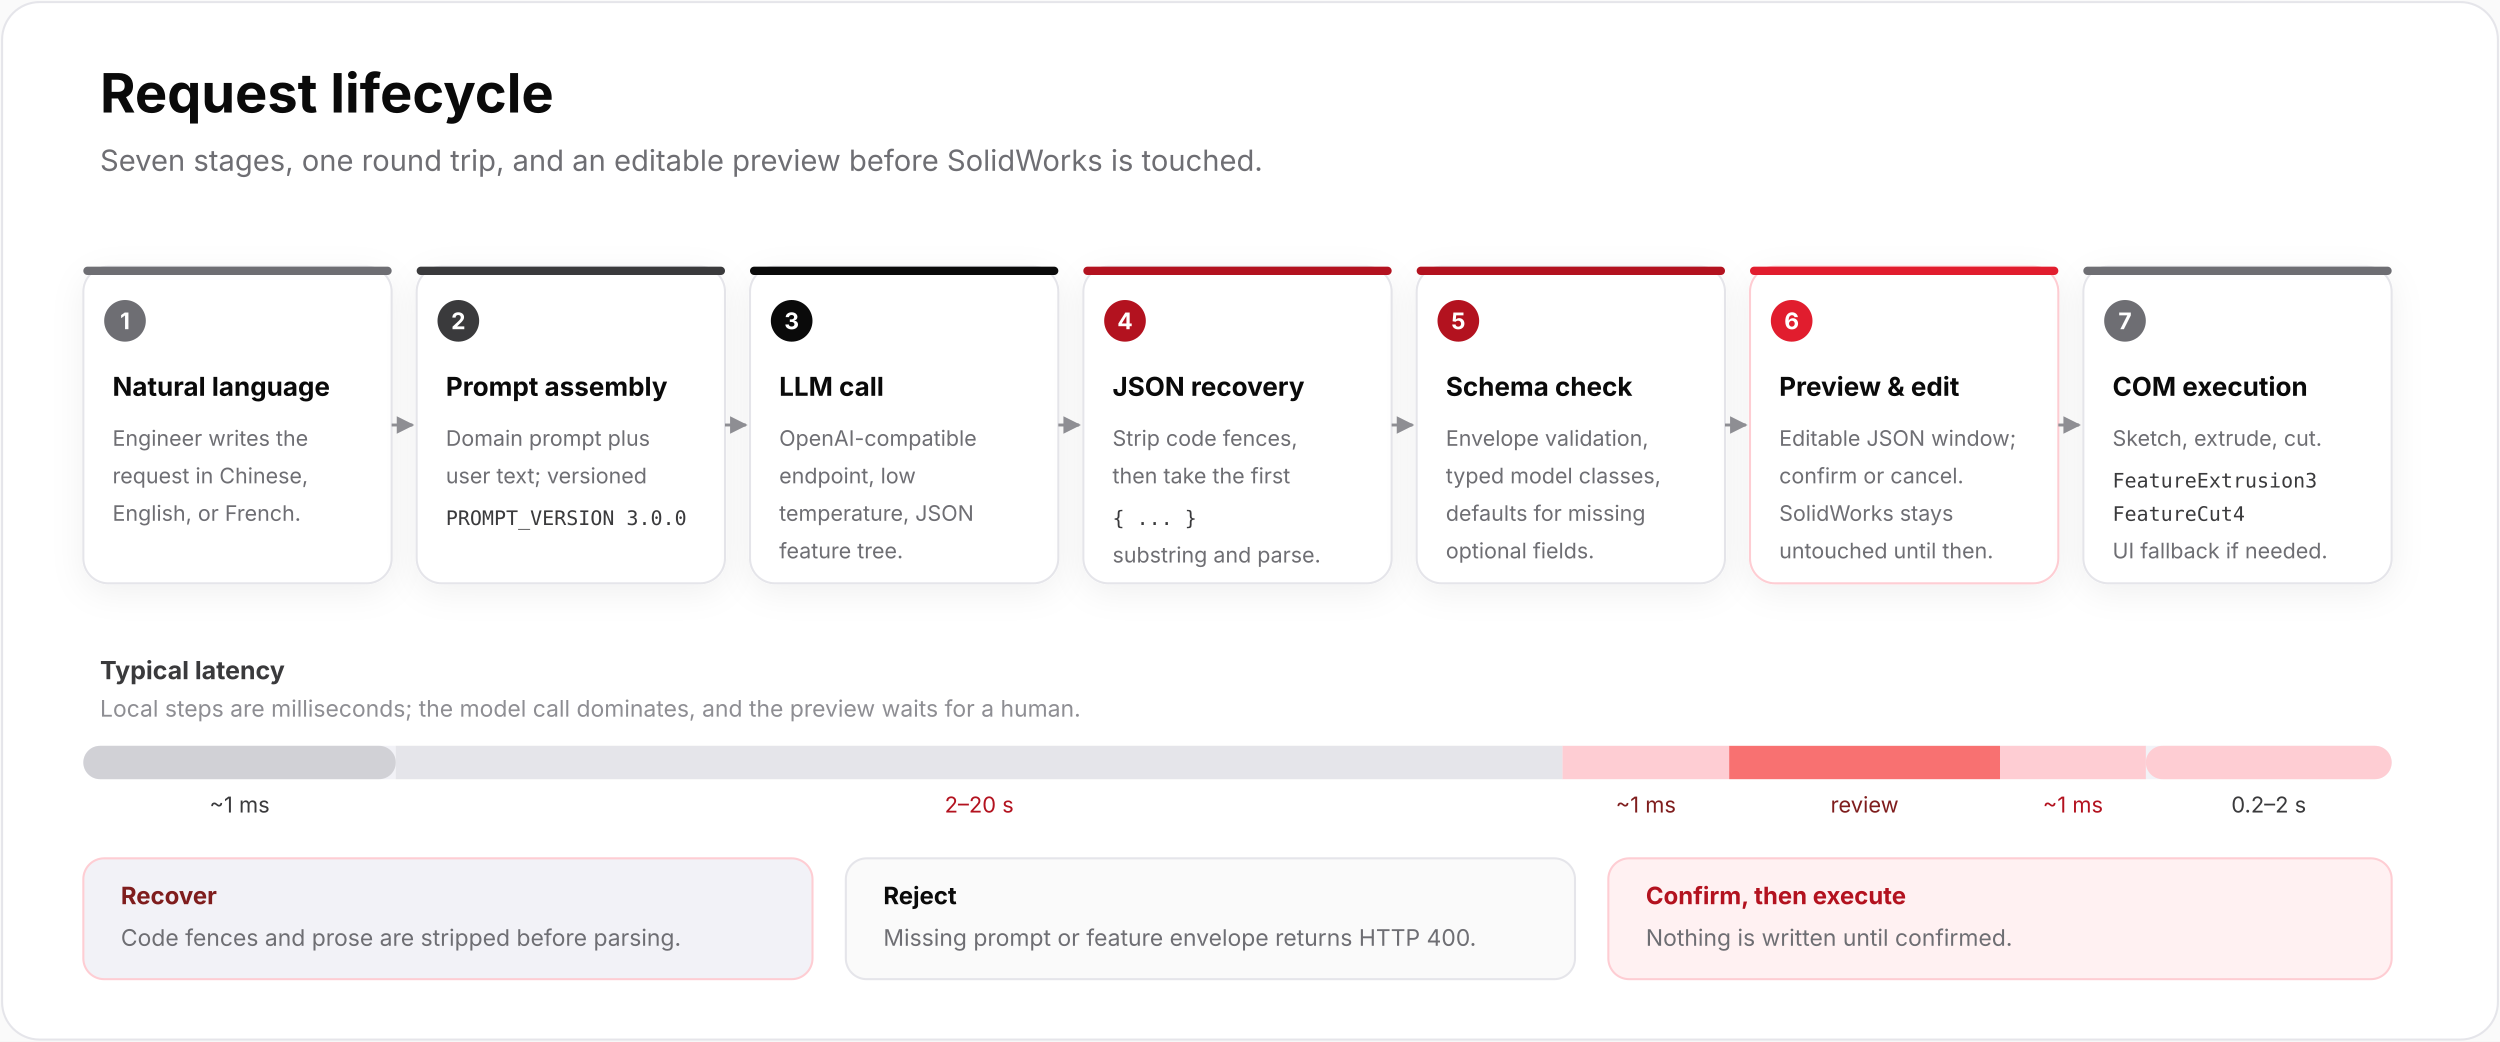
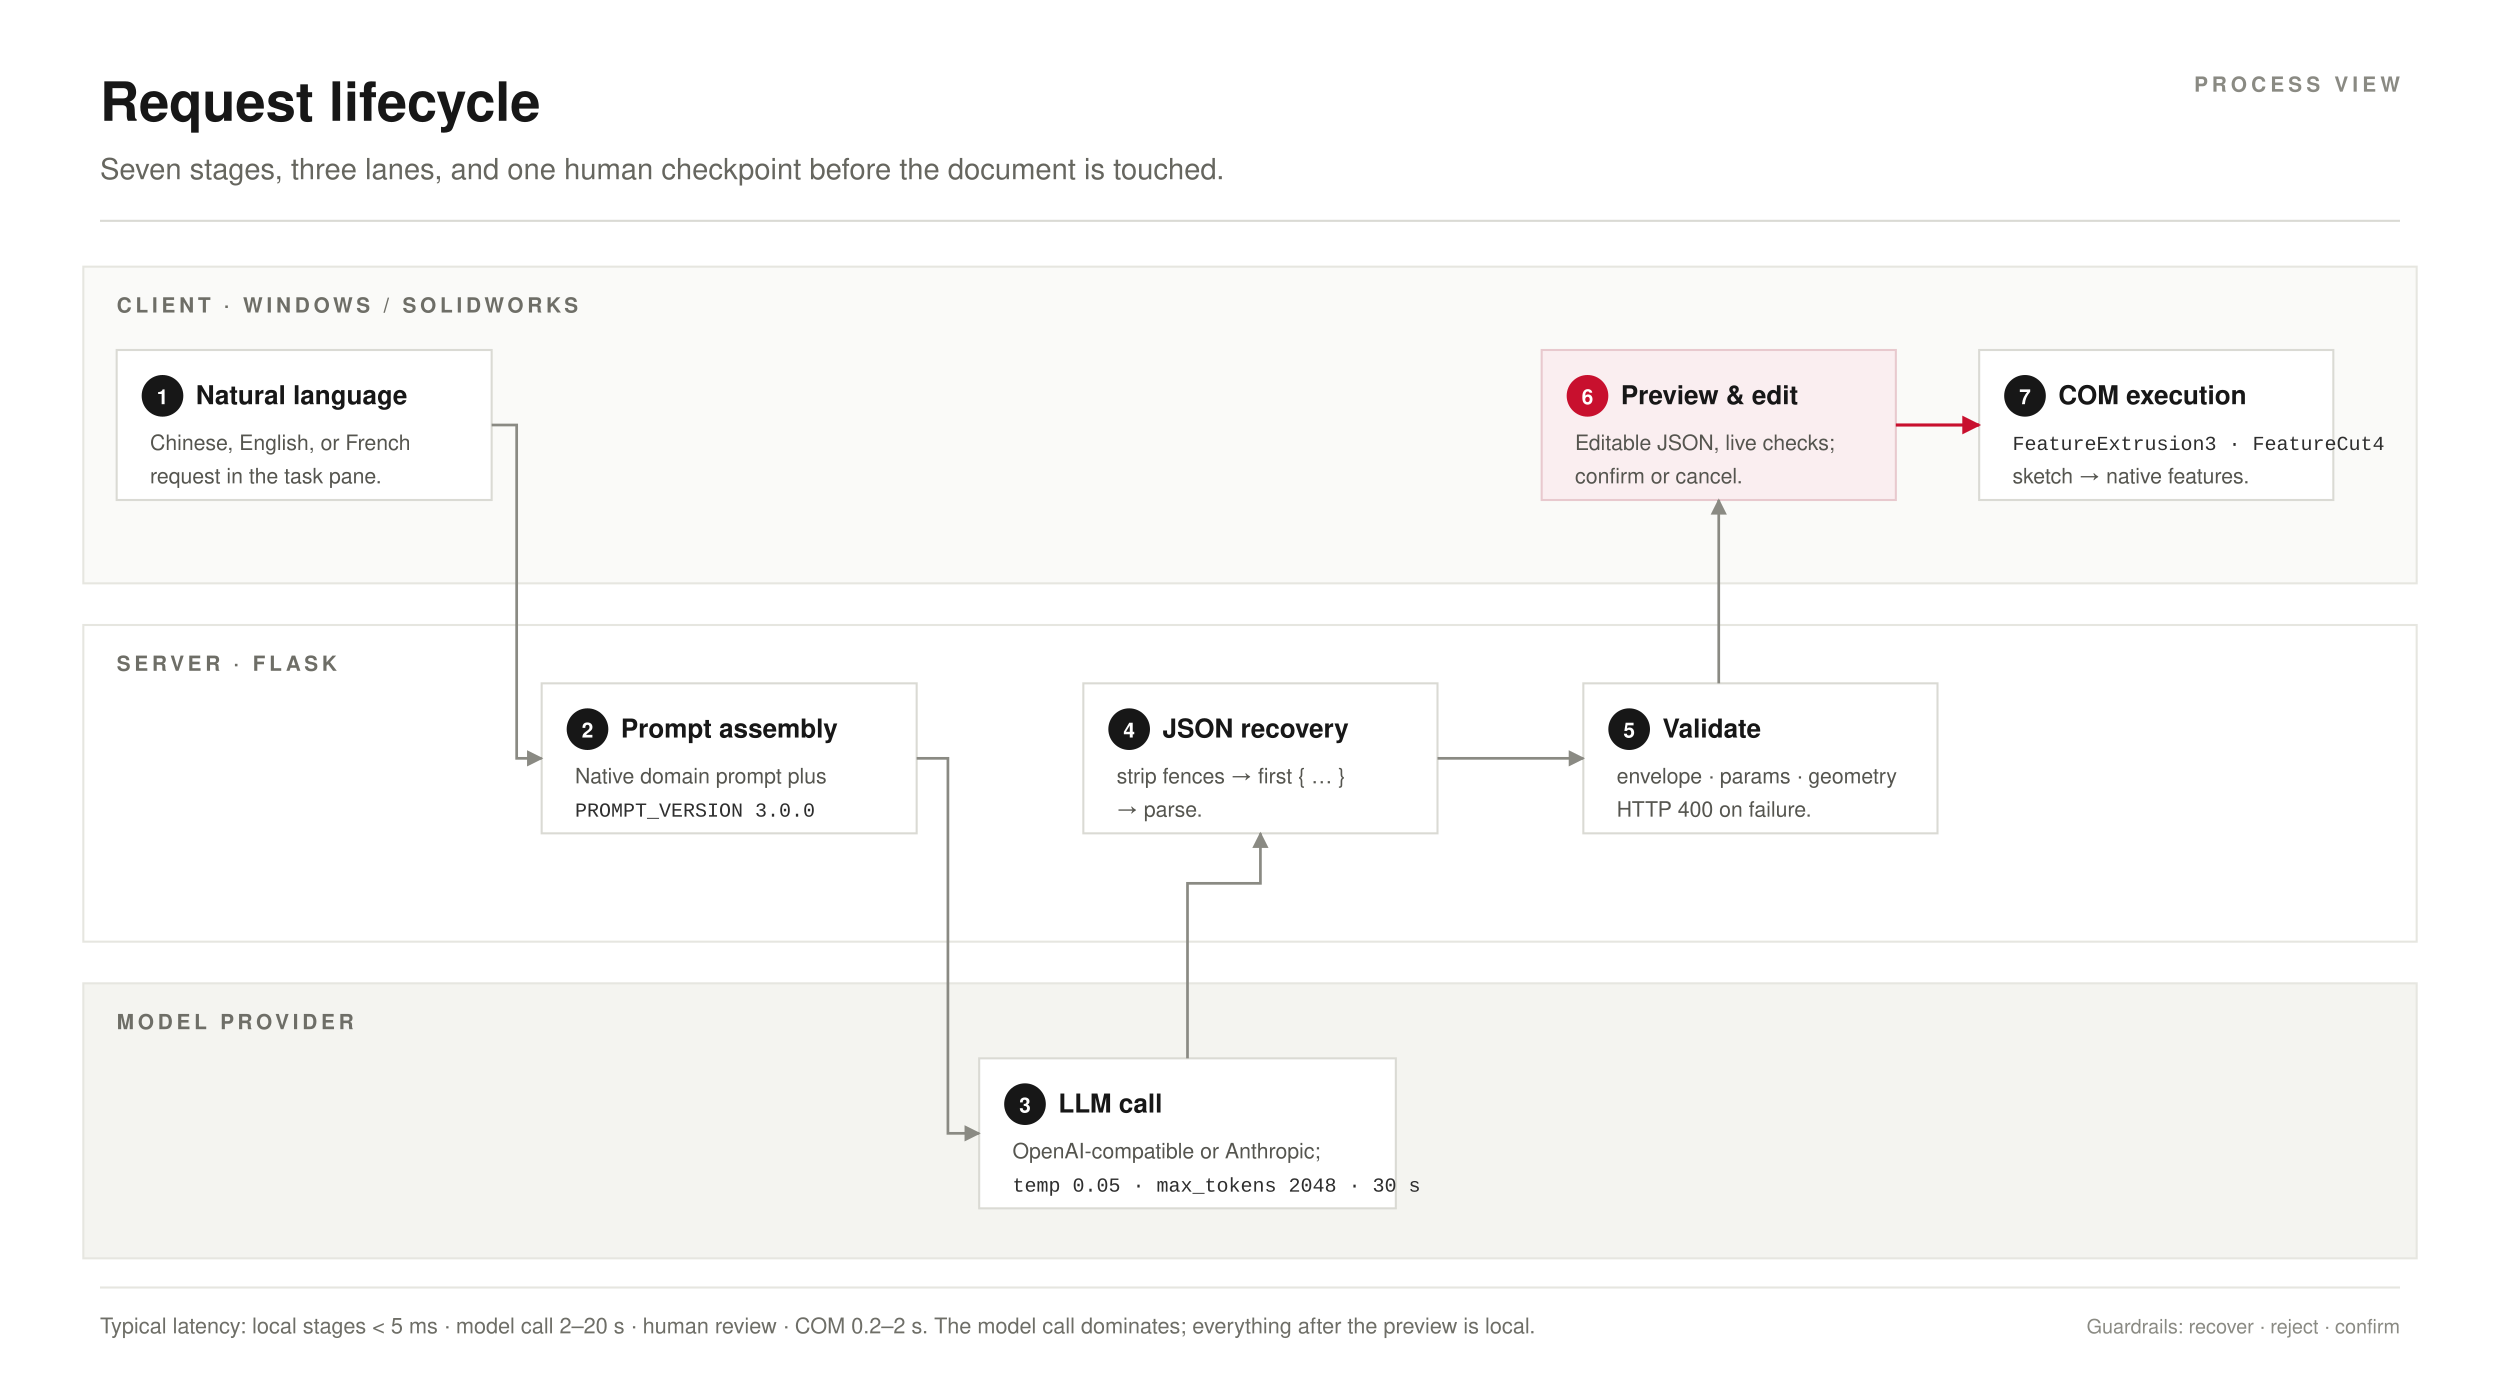
- <svg xmlns="http://www.w3.org/2000/svg" width="1200" height="500" viewBox="0 0 1200 500" role="img" aria-labelledby="pipe-title pipe-desc">
+ <svg xmlns="http://www.w3.org/2000/svg" width="1200" height="660" viewBox="0 0 1200 660" role="img" aria-labelledby="pipe-title pipe-desc">
  <defs>
-     <marker id="pa" viewBox="0 0 10 10" refX="9" refY="5" markerWidth="6" markerHeight="6" orient="auto">
-       <path d="M0 0L10 5L0 10z" fill="#8E8E93" />
+     <marker id="pp" viewBox="0 0 10 10" refX="9" refY="5" markerWidth="6" markerHeight="6" orient="auto">
+       <path d="M0 0L10 5L0 10z" fill="#8A8A83" />
    </marker>
-     <filter id="ps" x="-20%" y="-20%" width="140%" height="150%">
-       <feDropShadow dx="0" dy="4" stdDeviation="8" flood-color="#0A0A0A" flood-opacity="0.06" />
-     </filter>
+     <marker id="pr" viewBox="0 0 10 10" refX="9" refY="5" markerWidth="6" markerHeight="6" orient="auto">
+       <path d="M0 0L10 5L0 10z" fill="#C8102E" />
+     </marker>
    <style>
-       .ui { font-family: Inter, -apple-system, BlinkMacSystemFont, "Segoe UI", Roboto, Helvetica, Arial, "PingFang SC", "Microsoft YaHei", "Noto Sans CJK SC", sans-serif; }
-       .mono { font-family: ui-monospace, SFMono-Regular, Menlo, Consolas, monospace; }
-       .t { font-size: 12.5px; font-weight: 700; fill: #0A0A0A; }
-       .d { font-size: 10.3px; fill: #6E6E73; }
-       .m { font-family: ui-monospace, SFMono-Regular, Menlo, Consolas, monospace; font-size: 9.6px; fill: #3A3A3C; }
-       .n { font-size: 11px; font-weight: 700; fill: #FFFFFF; }
+       .ui { font-family: "Helvetica Neue", Helvetica, Arial, "PingFang SC", "Noto Sans CJK SC", "Microsoft YaHei", sans-serif; }
+       .mono { font-family: "SFMono-Regular", Menlo, Consolas, "Liberation Mono", monospace; }
+       .lane { font-size: 10px; font-weight: 700; letter-spacing: 1.8px; fill: #6E6E67; }
+       .n { font-size: 10px; font-weight: 700; fill: #FFFFFF; }
+       .t { font-size: 12.5px; font-weight: 700; fill: #171717; }
+       .d { font-size: 10.2px; fill: #55554F; }
+       .m { font-family: "SFMono-Regular", Menlo, Consolas, "Liberation Mono", monospace; font-size: 9.6px; fill: #2E2E2E; }
+       .note { font-size: 10.4px; fill: #6E6E67; }
    </style>
  </defs>
-   <rect width="1200" height="500" fill="#FAFAFA" />
-   <rect x="1" y="1" width="1198" height="498" rx="18" fill="#FFFFFF" stroke="#E5E5EA" />
-   <text class="ui" x="48" y="54" font-size="26" font-weight="700" fill="#0A0A0A">Request lifecycle</text>
-   <text class="ui" x="48" y="82" font-size="14" fill="#6E6E73">Seven stages, one round trip, and an editable preview before SolidWorks is touched.</text>
-   <g>
-     <rect x="40" y="128" width="148" height="152" rx="12" fill="#FFFFFF" stroke="#E5E5EA" filter="url(#ps)" />
-     <rect x="40" y="128" width="148" height="4" rx="2" fill="#6E6E73" />
-     <circle cx="60" cy="154" r="10" fill="#6E6E73" />
-     <text class="ui n" x="60" y="158" text-anchor="middle">1</text>
-     <text class="ui t" x="54" y="190">Natural language</text>
-     <text class="ui d" x="54" y="214">Engineer writes the</text>
-     <text class="ui d" x="54" y="232">request in Chinese,</text>
-     <text class="ui d" x="54" y="250">English, or French.</text>
-   </g>
-   <g>
-     <rect x="200" y="128" width="148" height="152" rx="12" fill="#FFFFFF" stroke="#E5E5EA" filter="url(#ps)" />
-     <rect x="200" y="128" width="148" height="4" rx="2" fill="#3A3A3C" />
-     <circle cx="220" cy="154" r="10" fill="#3A3A3C" />
-     <text class="ui n" x="220" y="158" text-anchor="middle">2</text>
-     <text class="ui t" x="214" y="190">Prompt assembly</text>
-     <text class="ui d" x="214" y="214">Domain prompt plus</text>
-     <text class="ui d" x="214" y="232">user text; versioned</text>
-     <text class="ui m" x="214" y="252">PROMPT_VERSION 3.0.0</text>
-   </g>
-   <g>
-     <rect x="360" y="128" width="148" height="152" rx="12" fill="#FFFFFF" stroke="#E5E5EA" filter="url(#ps)" />
-     <rect x="360" y="128" width="148" height="4" rx="2" fill="#0A0A0A" />
-     <circle cx="380" cy="154" r="10" fill="#0A0A0A" />
-     <text class="ui n" x="380" y="158" text-anchor="middle">3</text>
-     <text class="ui t" x="374" y="190">LLM call</text>
-     <text class="ui d" x="374" y="214">OpenAI-compatible</text>
-     <text class="ui d" x="374" y="232">endpoint, low</text>
-     <text class="ui d" x="374" y="250">temperature, JSON</text>
-     <text class="ui d" x="374" y="268">feature tree.</text>
-   </g>
-   <g>
-     <rect x="520" y="128" width="148" height="152" rx="12" fill="#FFFFFF" stroke="#E5E5EA" filter="url(#ps)" />
-     <rect x="520" y="128" width="148" height="4" rx="2" fill="#B3121F" />
-     <circle cx="540" cy="154" r="10" fill="#B3121F" />
-     <text class="ui n" x="540" y="158" text-anchor="middle">4</text>
-     <text class="ui t" x="534" y="190">JSON recovery</text>
-     <text class="ui d" x="534" y="214">Strip code fences,</text>
-     <text class="ui d" x="534" y="232">then take the first</text>
-     <text class="ui m" x="534" y="252">{ ... }</text>
-     <text class="ui d" x="534" y="270">substring and parse.</text>
-   </g>
-   <g>
-     <rect x="680" y="128" width="148" height="152" rx="12" fill="#FFFFFF" stroke="#E5E5EA" filter="url(#ps)" />
-     <rect x="680" y="128" width="148" height="4" rx="2" fill="#B3121F" />
-     <circle cx="700" cy="154" r="10" fill="#B3121F" />
-     <text class="ui n" x="700" y="158" text-anchor="middle">5</text>
-     <text class="ui t" x="694" y="190">Schema check</text>
-     <text class="ui d" x="694" y="214">Envelope validation,</text>
-     <text class="ui d" x="694" y="232">typed model classes,</text>
-     <text class="ui d" x="694" y="250">defaults for missing</text>
-     <text class="ui d" x="694" y="268">optional fields.</text>
-   </g>
-   <g>
-     <rect x="840" y="128" width="148" height="152" rx="12" fill="#FFFFFF" stroke="#FECDD3" filter="url(#ps)" />
-     <rect x="840" y="128" width="148" height="4" rx="2" fill="#E11D2E" />
-     <circle cx="860" cy="154" r="10" fill="#E11D2E" />
-     <text class="ui n" x="860" y="158" text-anchor="middle">6</text>
-     <text class="ui t" x="854" y="190">Preview &amp; edit</text>
-     <text class="ui d" x="854" y="214">Editable JSON window;</text>
-     <text class="ui d" x="854" y="232">confirm or cancel.</text>
-     <text class="ui d" x="854" y="250">SolidWorks stays</text>
-     <text class="ui d" x="854" y="268">untouched until then.</text>
-   </g>
-   <g>
-     <rect x="1000" y="128" width="148" height="152" rx="12" fill="#FFFFFF" stroke="#E5E5EA" filter="url(#ps)" />
-     <rect x="1000" y="128" width="148" height="4" rx="2" fill="#6E6E73" />
-     <circle cx="1020" cy="154" r="10" fill="#6E6E73" />
-     <text class="ui n" x="1020" y="158" text-anchor="middle">7</text>
-     <text class="ui t" x="1014" y="190">COM execution</text>
-     <text class="ui d" x="1014" y="214">Sketch, extrude, cut.</text>
-     <text class="ui m" x="1014" y="234">FeatureExtrusion3</text>
-     <text class="ui m" x="1014" y="250">FeatureCut4</text>
-     <text class="ui d" x="1014" y="268">UI fallback if needed.</text>
-   </g>
-   <g stroke="#8E8E93" stroke-width="1.4">
-     <line x1="188" y1="204" x2="198" y2="204" marker-end="url(#pa)" />
-     <line x1="348" y1="204" x2="358" y2="204" marker-end="url(#pa)" />
-     <line x1="508" y1="204" x2="518" y2="204" marker-end="url(#pa)" />
-     <line x1="668" y1="204" x2="678" y2="204" marker-end="url(#pa)" />
-     <line x1="828" y1="204" x2="838" y2="204" marker-end="url(#pa)" />
-     <line x1="988" y1="204" x2="998" y2="204" marker-end="url(#pa)" />
-   </g>
-   <text class="ui" x="48" y="326" font-size="12" font-weight="700" fill="#3A3A3C">Typical latency</text>
-   <text class="ui" x="48" y="344" font-size="11" fill="#8E8E93">Local steps are milliseconds; the model call dominates, and the preview waits for a human.</text>
-   <rect x="40" y="358" width="1108" height="16" rx="8" fill="#F2F2F7" />
-   <rect x="40" y="358" width="150" height="16" rx="8" fill="#D1D1D6" />
-   <rect x="190" y="358" width="560" height="16" fill="#E5E5EA" />
-   <rect x="750" y="358" width="80" height="16" fill="#FECDD3" />
-   <rect x="830" y="358" width="130" height="16" fill="#F87171" />
-   <rect x="960" y="358" width="70" height="16" fill="#FECDD3" />
-   <rect x="1030" y="358" width="118" height="16" rx="8" fill="#FECDD3" />
-   <text class="ui" x="115" y="390" text-anchor="middle" font-size="10.5" fill="#3A3A3C">~1 ms</text>
-   <text class="ui" x="470" y="390" text-anchor="middle" font-size="10.5" fill="#B3121F">2–20 s</text>
-   <text class="ui" x="790" y="390" text-anchor="middle" font-size="10.5" fill="#7F1D1D">~1 ms</text>
-   <text class="ui" x="895" y="390" text-anchor="middle" font-size="10.5" fill="#7F1D1D">review</text>
-   <text class="ui" x="995" y="390" text-anchor="middle" font-size="10.5" fill="#B3121F">~1 ms</text>
-   <text class="ui" x="1089" y="390" text-anchor="middle" font-size="10.5" fill="#3A3A3C">0.2–2 s</text>
-   <rect x="40" y="412" width="350" height="58" rx="10" fill="#F2F2F7" stroke="#FECDD3" />
-   <text class="ui" x="58" y="434" font-size="11.5" font-weight="700" fill="#7F1D1D">Recover</text>
-   <text class="ui" x="58" y="454" font-size="11" fill="#6E6E73">Code fences and prose are stripped before parsing.</text>
-   <rect x="406" y="412" width="350" height="58" rx="10" fill="#FAFAFA" stroke="#E5E5EA" />
-   <text class="ui" x="424" y="434" font-size="11.5" font-weight="700" fill="#0A0A0A">Reject</text>
-   <text class="ui" x="424" y="454" font-size="11" fill="#6E6E73">Missing prompt or feature envelope returns HTTP 400.</text>
-   <rect x="772" y="412" width="376" height="58" rx="10" fill="#FFF1F2" stroke="#FECDD3" />
-   <text class="ui" x="790" y="434" font-size="11.5" font-weight="700" fill="#B3121F">Confirm, then execute</text>
-   <text class="ui" x="790" y="454" font-size="11" fill="#6E6E73">Nothing is written until confirmed.</text>
+   <rect width="1200" height="660" fill="#FFFFFF" />
+   <text class="ui" x="1152" y="44" text-anchor="end" font-size="10" font-weight="700" letter-spacing="2" fill="#8A8A83">PROCESS VIEW</text>
+   <text class="ui" x="48" y="58" font-size="26" font-weight="700" fill="#171717">Request lifecycle</text>
+   <text class="ui" x="48" y="86" font-size="14" fill="#66665F">Seven stages, three lanes, and one human checkpoint before the document is touched.</text>
+   <line x1="48" y1="106" x2="1152" y2="106" stroke="#DADAD4" />
+   <rect x="40" y="128" width="1120" height="152" fill="#FAFAF8" stroke="#E6E6E0" />
+   <rect x="40" y="300" width="1120" height="152" fill="#FFFFFF" stroke="#E6E6E0" />
+   <rect x="40" y="472" width="1120" height="132" fill="#F4F4F0" stroke="#E6E6E0" />
+   <text class="ui lane" x="56" y="150">CLIENT · WINDOWS / SOLIDWORKS</text>
+   <text class="ui lane" x="56" y="322">SERVER · FLASK</text>
+   <text class="ui lane" x="56" y="494">MODEL PROVIDER</text>
+   <rect x="56" y="168" width="180" height="72" fill="#FFFFFF" stroke="#DADAD4" />
+   <circle cx="78" cy="190" r="10" fill="#171717" />
+   <text class="ui n" x="78" y="194" text-anchor="middle">1</text>
+   <text class="ui t" x="94" y="194">Natural language</text>
+   <text class="ui d" x="72" y="216">Chinese, English, or French</text>
+   <text class="ui d" x="72" y="232">request in the task pane.</text>
+   <rect x="260" y="328" width="180" height="72" fill="#FFFFFF" stroke="#DADAD4" />
+   <circle cx="282" cy="350" r="10" fill="#171717" />
+   <text class="ui n" x="282" y="354" text-anchor="middle">2</text>
+   <text class="ui t" x="298" y="354">Prompt assembly</text>
+   <text class="ui d" x="276" y="376">Native domain prompt plus</text>
+   <text class="ui m" x="276" y="392">PROMPT_VERSION 3.0.0</text>
+   <rect x="470" y="508" width="200" height="72" fill="#FFFFFF" stroke="#DADAD4" />
+   <circle cx="492" cy="530" r="10" fill="#171717" />
+   <text class="ui n" x="492" y="534" text-anchor="middle">3</text>
+   <text class="ui t" x="508" y="534">LLM call</text>
+   <text class="ui d" x="486" y="556">OpenAI-compatible or Anthropic;</text>
+   <text class="ui m" x="486" y="572">temp 0.05 · max_tokens 2048 · 30 s</text>
+   <rect x="520" y="328" width="170" height="72" fill="#FFFFFF" stroke="#DADAD4" />
+   <circle cx="542" cy="350" r="10" fill="#171717" />
+   <text class="ui n" x="542" y="354" text-anchor="middle">4</text>
+   <text class="ui t" x="558" y="354">JSON recovery</text>
+   <text class="ui d" x="536" y="376">strip fences → first { … }</text>
+   <text class="ui d" x="536" y="392">→ parse.</text>
+   <rect x="760" y="328" width="170" height="72" fill="#FFFFFF" stroke="#DADAD4" />
+   <circle cx="782" cy="350" r="10" fill="#171717" />
+   <text class="ui n" x="782" y="354" text-anchor="middle">5</text>
+   <text class="ui t" x="798" y="354">Validate</text>
+   <text class="ui d" x="776" y="376">envelope · params · geometry</text>
+   <text class="ui d" x="776" y="392">HTTP 400 on failure.</text>
+   <rect x="740" y="168" width="170" height="72" fill="#FAEEF0" stroke="#E8C9CE" />
+   <circle cx="762" cy="190" r="10" fill="#C8102E" />
+   <text class="ui n" x="762" y="194" text-anchor="middle">6</text>
+   <text class="ui t" x="778" y="194">Preview &amp; edit</text>
+   <text class="ui d" x="756" y="216">Editable JSON, live checks;</text>
+   <text class="ui d" x="756" y="232">confirm or cancel.</text>
+   <rect x="950" y="168" width="170" height="72" fill="#FFFFFF" stroke="#DADAD4" />
+   <circle cx="972" cy="190" r="10" fill="#171717" />
+   <text class="ui n" x="972" y="194" text-anchor="middle">7</text>
+   <text class="ui t" x="988" y="194">COM execution</text>
+   <text class="ui m" x="966" y="216">FeatureExtrusion3 · FeatureCut4</text>
+   <text class="ui d" x="966" y="232">sketch → native features.</text>
+   <path d="M236 204 H248 V364 H260" fill="none" stroke="#8A8A83" stroke-width="1.3" marker-end="url(#pp)" />
+   <path d="M440 364 H455 V544 H470" fill="none" stroke="#8A8A83" stroke-width="1.3" marker-end="url(#pp)" />
+   <path d="M570 508 V424 H605 V400" fill="none" stroke="#8A8A83" stroke-width="1.3" marker-end="url(#pp)" />
+   <line x1="690" y1="364" x2="760" y2="364" stroke="#8A8A83" stroke-width="1.3" marker-end="url(#pp)" />
+   <line x1="825" y1="328" x2="825" y2="240" stroke="#8A8A83" stroke-width="1.3" marker-end="url(#pp)" />
+   <line x1="910" y1="204" x2="950" y2="204" stroke="#C8102E" stroke-width="1.5" marker-end="url(#pr)" />
+   <line x1="48" y1="618" x2="1152" y2="618" stroke="#E6E6E0" />
+   <text class="ui note" x="48" y="640" font-size="10.4">Typical latency: local stages &lt; 5 ms · model call 2–20 s · human review · COM 0.2–2 s. The model call dominates; everything after the preview is local.</text>
+   <text class="ui" x="1152" y="640" text-anchor="end" font-size="9.5" fill="#8A8A83">Guardrails: recover · reject · confirm</text>
</svg>
